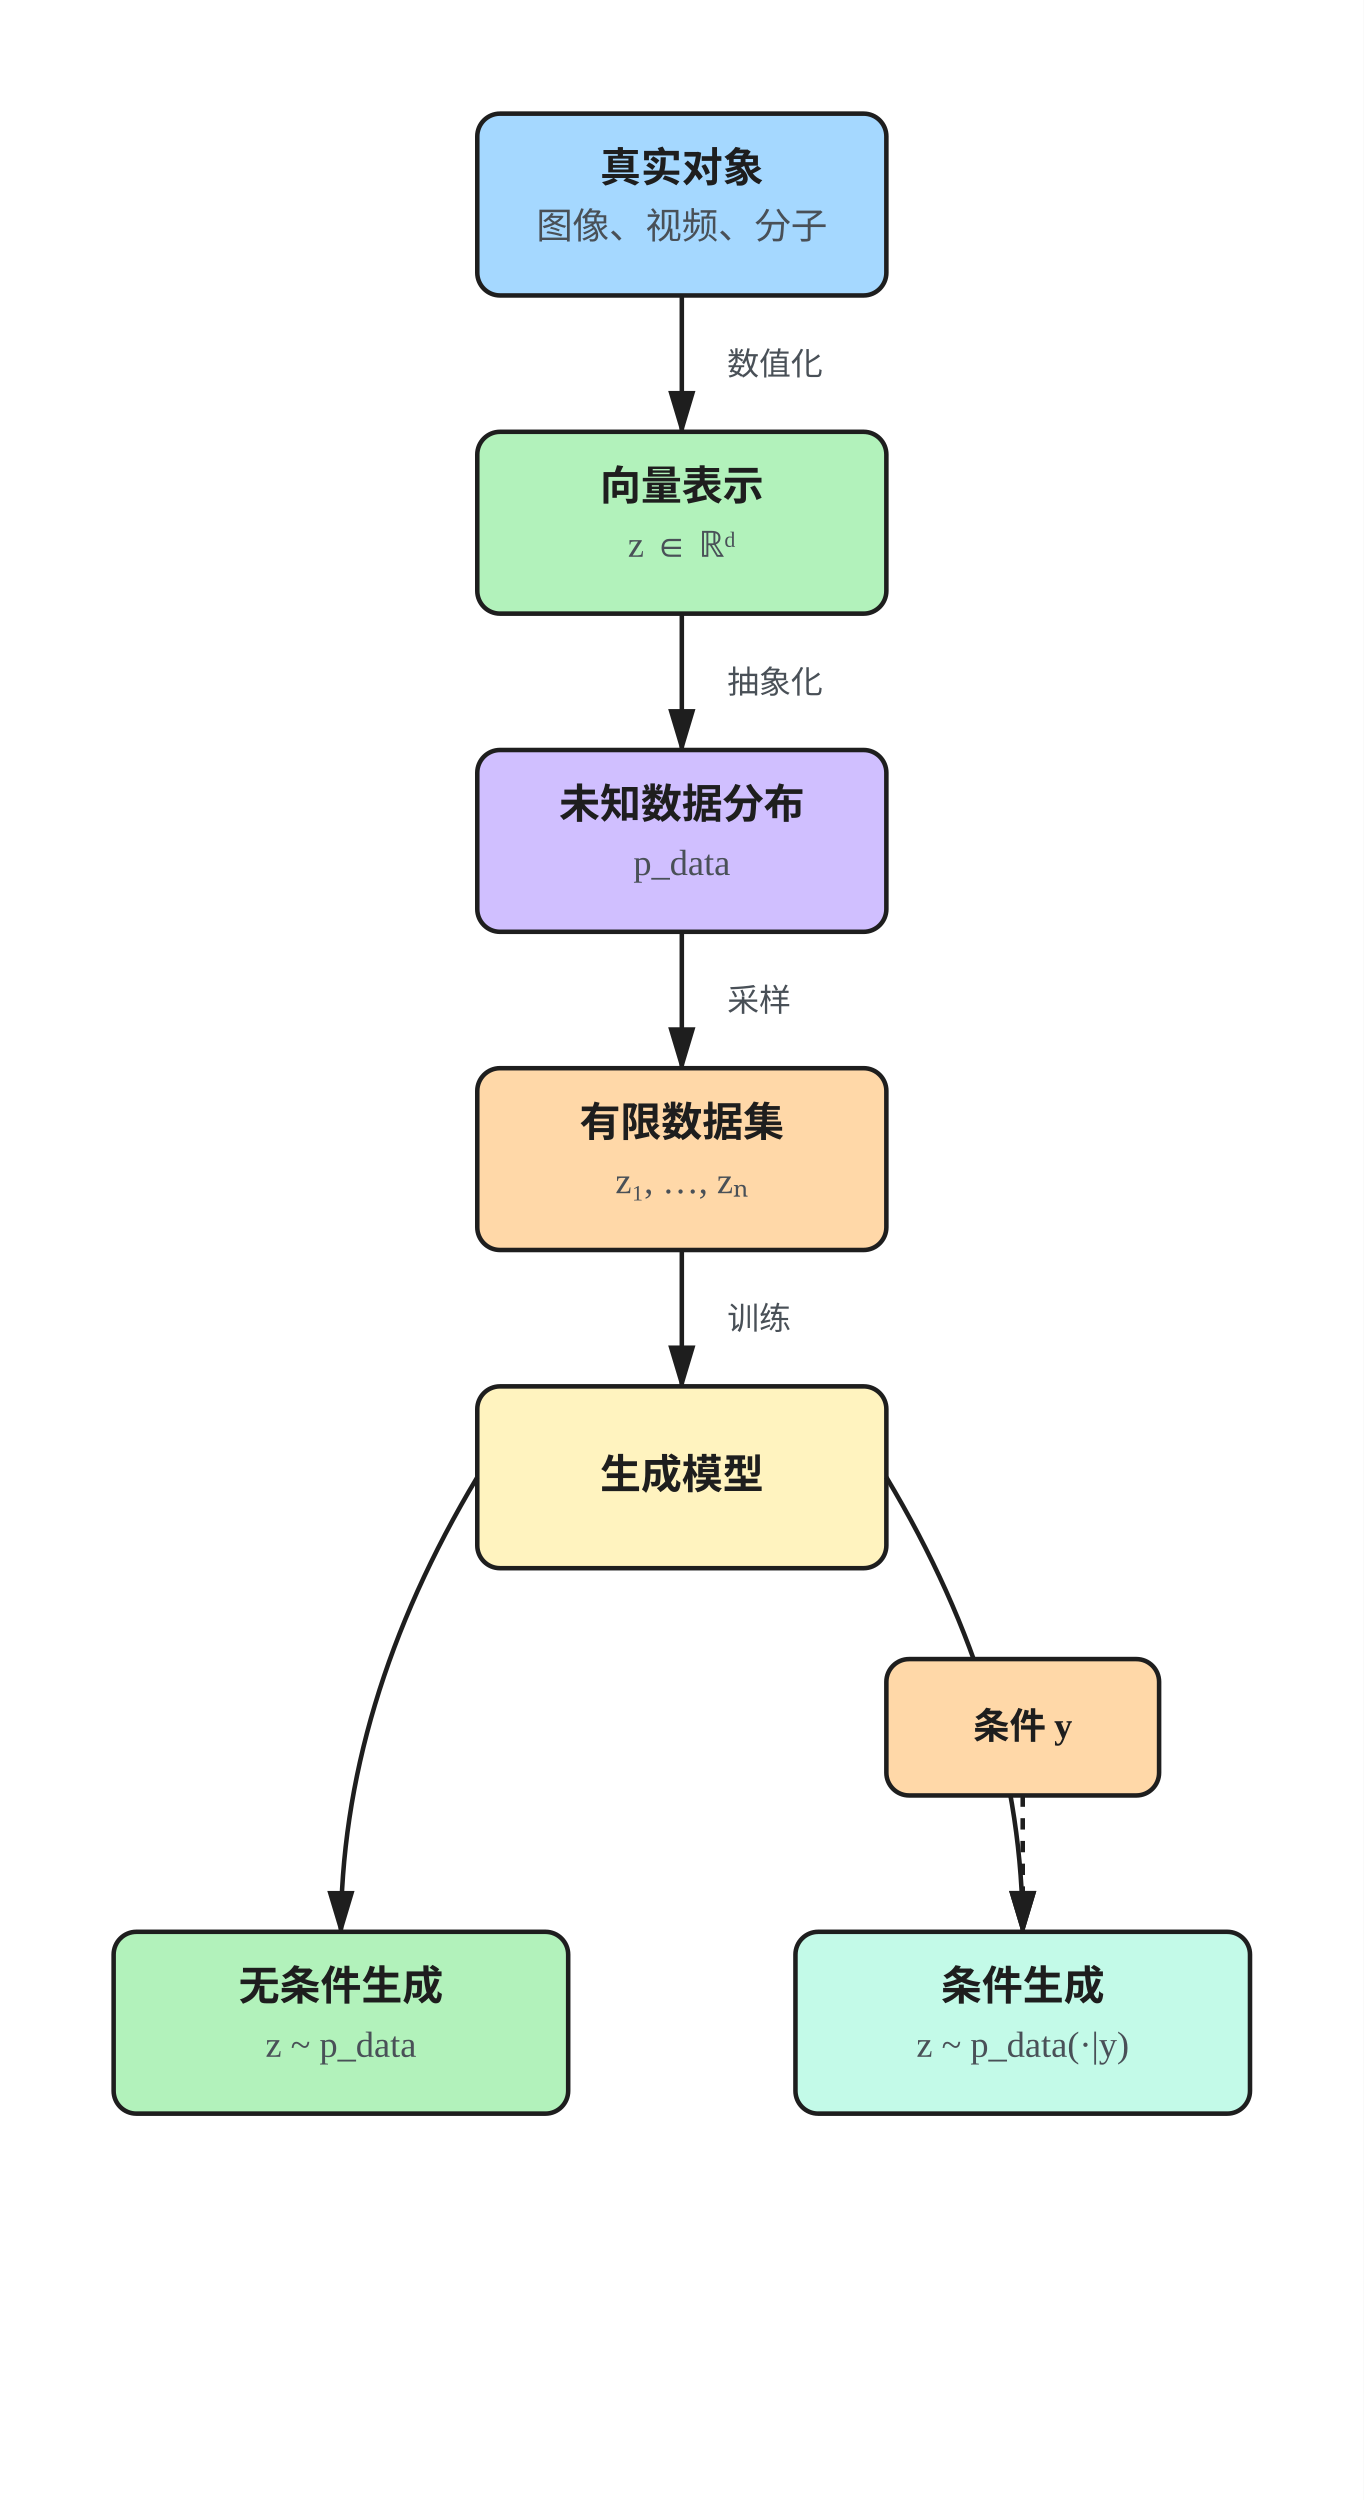
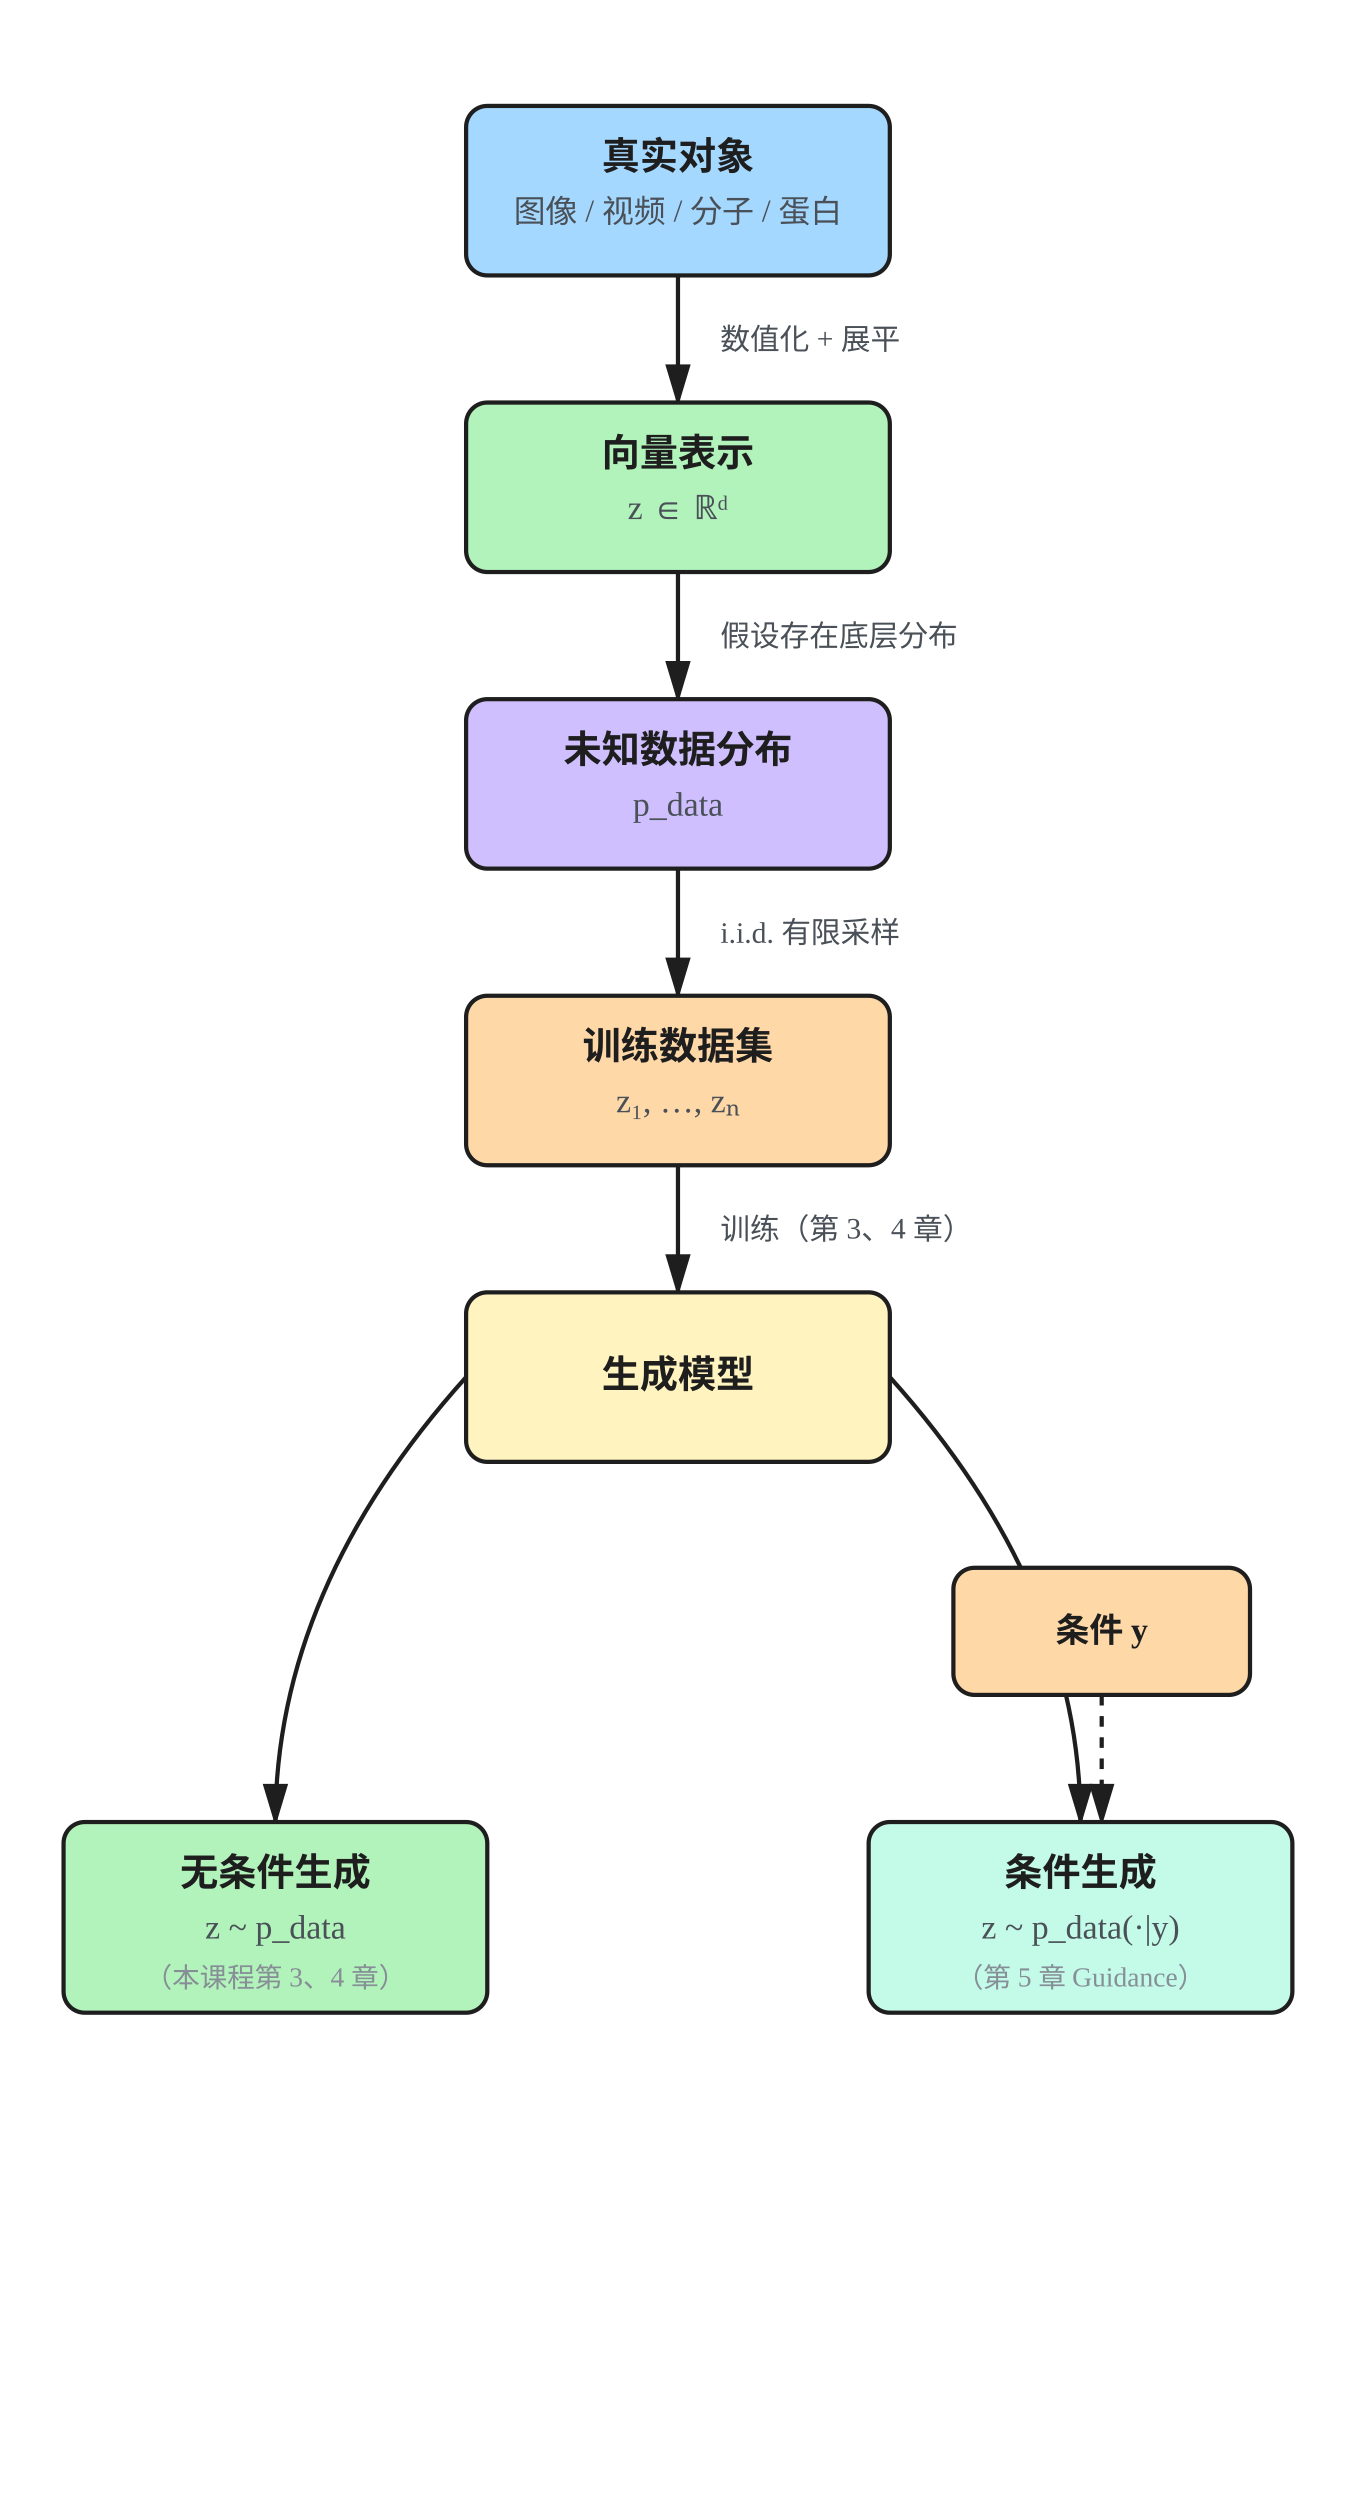
- <svg xmlns="http://www.w3.org/2000/svg" viewBox="0 0 600 1100" width="600" height="1100">
-   <rect width="600" height="1100" fill="#ffffff" />
+ <svg xmlns="http://www.w3.org/2000/svg" viewBox="0 0 640 1180" width="640" height="1180">
+   <rect width="640" height="1180" fill="#ffffff" />
  <defs>
    <marker id="arrowhead" markerWidth="10" markerHeight="10" refX="9" refY="3" orient="auto">
      <polygon points="0 0, 10 3, 0 6" fill="#1e1e1e" />
    </marker>
  </defs>
-   <rect x="210" y="50" width="180" height="80" rx="10" fill="#a5d8ff" stroke="#1e1e1e" stroke-width="2" />
-   <text x="300" y="80" text-anchor="middle" font-size="18" font-weight="600" fill="#1e1e1e">真实对象</text>
-   <text x="300" y="105" text-anchor="middle" font-size="16" fill="#495057">图像、视频、分子</text>
-   <line x1="300" y1="130" x2="300" y2="190" stroke="#1e1e1e" stroke-width="2" marker-end="url(#arrowhead)" />
-   <text x="320" y="165" font-size="14" fill="#495057">数值化</text>
-   <rect x="210" y="190" width="180" height="80" rx="10" fill="#b2f2bb" stroke="#1e1e1e" stroke-width="2" />
-   <text x="300" y="220" text-anchor="middle" font-size="18" font-weight="600" fill="#1e1e1e">向量表示</text>
-   <text x="300" y="245" text-anchor="middle" font-size="16" fill="#495057">z ∈ ℝᵈ</text>
-   <line x1="300" y1="270" x2="300" y2="330" stroke="#1e1e1e" stroke-width="2" marker-end="url(#arrowhead)" />
-   <text x="320" y="305" font-size="14" fill="#495057">抽象化</text>
-   <rect x="210" y="330" width="180" height="80" rx="10" fill="#d0bfff" stroke="#1e1e1e" stroke-width="2" />
-   <text x="300" y="360" text-anchor="middle" font-size="18" font-weight="600" fill="#1e1e1e">未知数据分布</text>
-   <text x="300" y="385" text-anchor="middle" font-size="16" fill="#495057">p_data</text>
-   <line x1="300" y1="410" x2="300" y2="470" stroke="#1e1e1e" stroke-width="2" marker-end="url(#arrowhead)" />
-   <text x="320" y="445" font-size="14" fill="#495057">采样</text>
-   <rect x="210" y="470" width="180" height="80" rx="10" fill="#ffd8a8" stroke="#1e1e1e" stroke-width="2" />
-   <text x="300" y="500" text-anchor="middle" font-size="18" font-weight="600" fill="#1e1e1e">有限数据集</text>
-   <text x="300" y="525" text-anchor="middle" font-size="16" fill="#495057">z₁, …, zₙ</text>
-   <line x1="300" y1="550" x2="300" y2="610" stroke="#1e1e1e" stroke-width="2" marker-end="url(#arrowhead)" />
-   <text x="320" y="585" font-size="14" fill="#495057">训练</text>
-   <rect x="210" y="610" width="180" height="80" rx="10" fill="#fff3bf" stroke="#1e1e1e" stroke-width="2" />
-   <text x="300" y="655" text-anchor="middle" font-size="18" font-weight="600" fill="#1e1e1e">生成模型</text>
-   <path d="M 210 650 Q 150 750 150 850" fill="none" stroke="#1e1e1e" stroke-width="2" marker-end="url(#arrowhead)" />
-   <path d="M 390 650 Q 450 750 450 850" fill="none" stroke="#1e1e1e" stroke-width="2" marker-end="url(#arrowhead)" />
-   <rect x="50" y="850" width="200" height="80" rx="10" fill="#b2f2bb" stroke="#1e1e1e" stroke-width="2" />
-   <text x="150" y="880" text-anchor="middle" font-size="18" font-weight="600" fill="#1e1e1e">无条件生成</text>
-   <text x="150" y="905" text-anchor="middle" font-size="16" fill="#495057">z ~ p_data</text>
-   <rect x="390" y="730" width="120" height="60" rx="10" fill="#ffd8a8" stroke="#1e1e1e" stroke-width="2" />
-   <text x="450" y="765" text-anchor="middle" font-size="16" font-weight="600" fill="#1e1e1e">条件 y</text>
-   <line x1="450" y1="790" x2="450" y2="850" stroke="#1e1e1e" stroke-width="2" stroke-dasharray="5,5" marker-end="url(#arrowhead)" />
-   <rect x="350" y="850" width="200" height="80" rx="10" fill="#c3fae8" stroke="#1e1e1e" stroke-width="2" />
-   <text x="450" y="880" text-anchor="middle" font-size="18" font-weight="600" fill="#1e1e1e">条件生成</text>
-   <text x="450" y="905" text-anchor="middle" font-size="16" fill="#495057">z ~ p_data(·|y)</text>
+   <rect x="220" y="50" width="200" height="80" rx="10" fill="#a5d8ff" stroke="#1e1e1e" stroke-width="2" />
+   <text x="320" y="80" text-anchor="middle" font-size="18" font-weight="600" fill="#1e1e1e">真实对象</text>
+   <text x="320" y="105" text-anchor="middle" font-size="15" fill="#495057">图像 / 视频 / 分子 / 蛋白</text>
+   <line x1="320" y1="130" x2="320" y2="190" stroke="#1e1e1e" stroke-width="2" marker-end="url(#arrowhead)" />
+   <text x="340" y="165" font-size="14" fill="#495057">数值化 + 展平</text>
+   <rect x="220" y="190" width="200" height="80" rx="10" fill="#b2f2bb" stroke="#1e1e1e" stroke-width="2" />
+   <text x="320" y="220" text-anchor="middle" font-size="18" font-weight="600" fill="#1e1e1e">向量表示</text>
+   <text x="320" y="245" text-anchor="middle" font-size="16" fill="#495057">z ∈ ℝᵈ</text>
+   <line x1="320" y1="270" x2="320" y2="330" stroke="#1e1e1e" stroke-width="2" marker-end="url(#arrowhead)" />
+   <text x="340" y="305" font-size="14" fill="#495057">假设存在底层分布</text>
+   <rect x="220" y="330" width="200" height="80" rx="10" fill="#d0bfff" stroke="#1e1e1e" stroke-width="2" />
+   <text x="320" y="360" text-anchor="middle" font-size="18" font-weight="600" fill="#1e1e1e">未知数据分布</text>
+   <text x="320" y="385" text-anchor="middle" font-size="16" fill="#495057">p_data</text>
+   <line x1="320" y1="410" x2="320" y2="470" stroke="#1e1e1e" stroke-width="2" marker-end="url(#arrowhead)" />
+   <text x="340" y="445" font-size="14" fill="#495057">i.i.d. 有限采样</text>
+   <rect x="220" y="470" width="200" height="80" rx="10" fill="#ffd8a8" stroke="#1e1e1e" stroke-width="2" />
+   <text x="320" y="500" text-anchor="middle" font-size="18" font-weight="600" fill="#1e1e1e">训练数据集</text>
+   <text x="320" y="525" text-anchor="middle" font-size="16" fill="#495057">z₁, …, zₙ</text>
+   <line x1="320" y1="550" x2="320" y2="610" stroke="#1e1e1e" stroke-width="2" marker-end="url(#arrowhead)" />
+   <text x="340" y="585" font-size="14" fill="#495057">训练（第 3、4 章）</text>
+   <rect x="220" y="610" width="200" height="80" rx="10" fill="#fff3bf" stroke="#1e1e1e" stroke-width="2" />
+   <text x="320" y="655" text-anchor="middle" font-size="18" font-weight="600" fill="#1e1e1e">生成模型</text>
+   <path d="M 220 650 Q 130 750 130 860" fill="none" stroke="#1e1e1e" stroke-width="2" marker-end="url(#arrowhead)" />
+   <path d="M 420 650 Q 510 750 510 860" fill="none" stroke="#1e1e1e" stroke-width="2" marker-end="url(#arrowhead)" />
+   <rect x="30" y="860" width="200" height="90" rx="10" fill="#b2f2bb" stroke="#1e1e1e" stroke-width="2" />
+   <text x="130" y="890" text-anchor="middle" font-size="18" font-weight="600" fill="#1e1e1e">无条件生成</text>
+   <text x="130" y="915" text-anchor="middle" font-size="16" fill="#495057">z ~ p_data</text>
+   <text x="130" y="938" text-anchor="middle" font-size="13" fill="#868e96">（本课程第 3、4 章）</text>
+   <rect x="450" y="740" width="140" height="60" rx="10" fill="#ffd8a8" stroke="#1e1e1e" stroke-width="2" />
+   <text x="520" y="775" text-anchor="middle" font-size="16" font-weight="600" fill="#1e1e1e">条件 y</text>
+   <line x1="520" y1="800" x2="520" y2="860" stroke="#1e1e1e" stroke-width="2" stroke-dasharray="5,5" marker-end="url(#arrowhead)" />
+   <rect x="410" y="860" width="200" height="90" rx="10" fill="#c3fae8" stroke="#1e1e1e" stroke-width="2" />
+   <text x="510" y="890" text-anchor="middle" font-size="18" font-weight="600" fill="#1e1e1e">条件生成</text>
+   <text x="510" y="915" text-anchor="middle" font-size="16" fill="#495057">z ~ p_data(·|y)</text>
+   <text x="510" y="938" text-anchor="middle" font-size="13" fill="#868e96">（第 5 章 Guidance）</text>
</svg>
